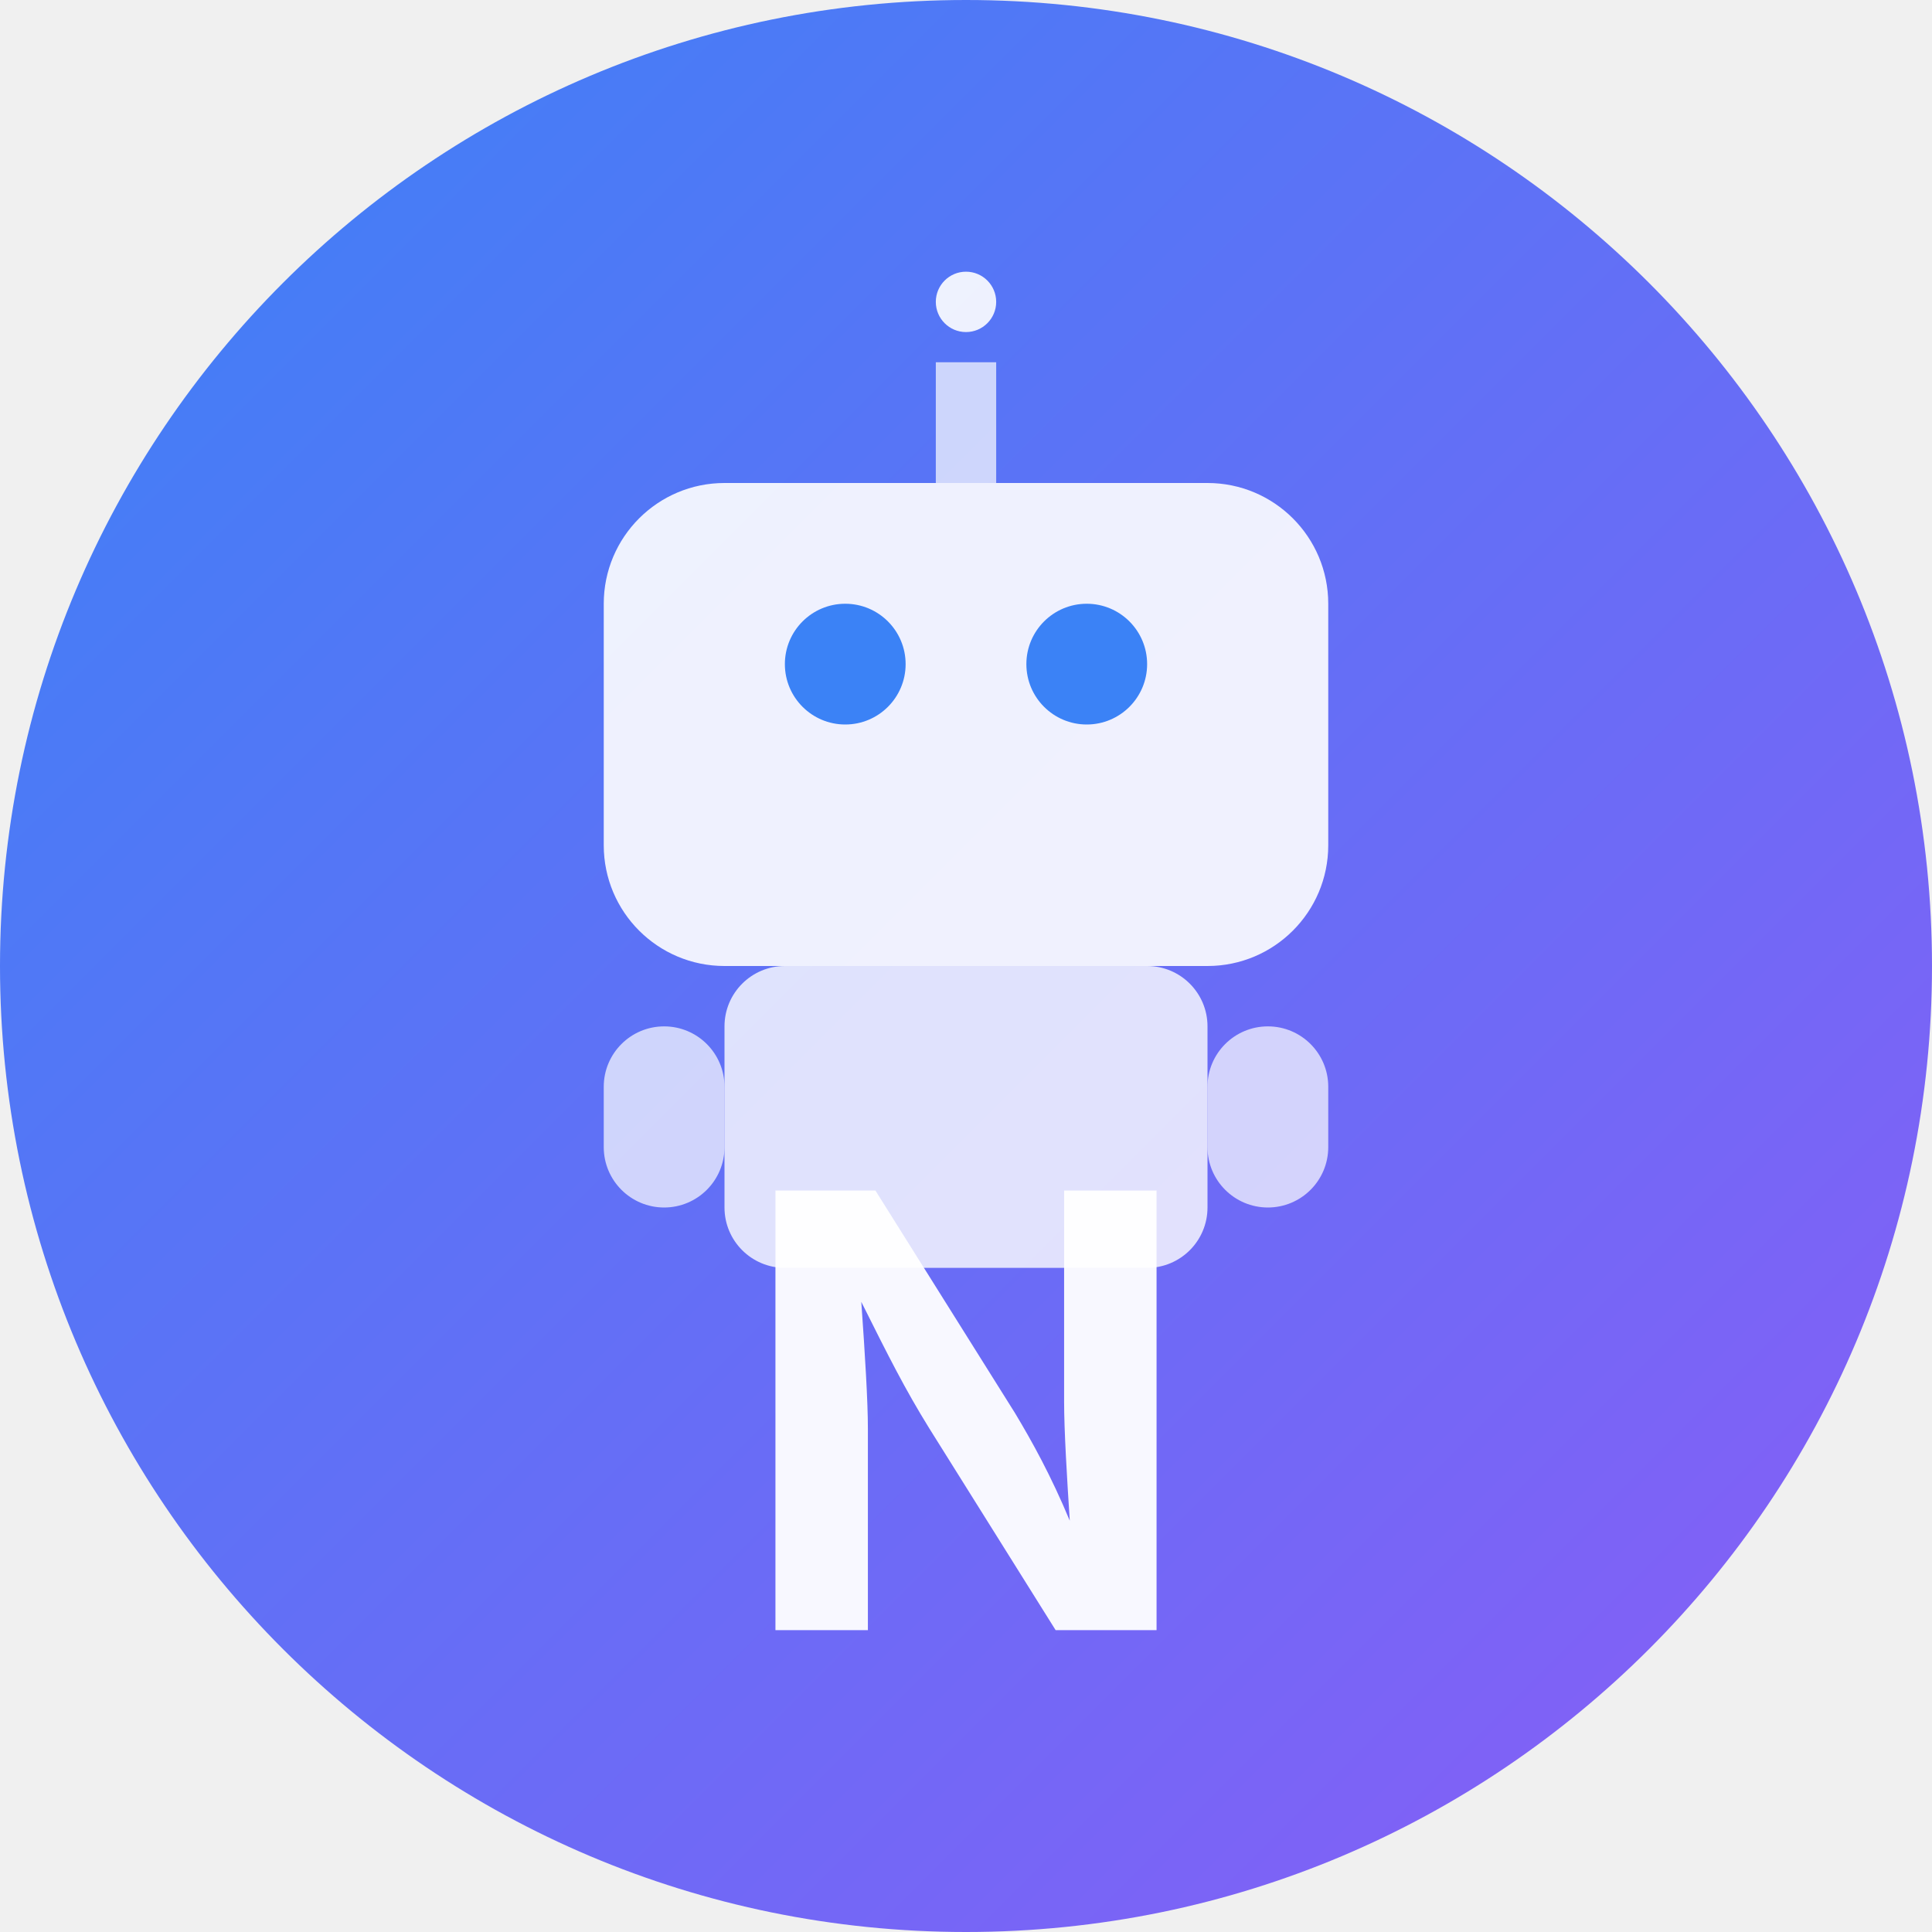
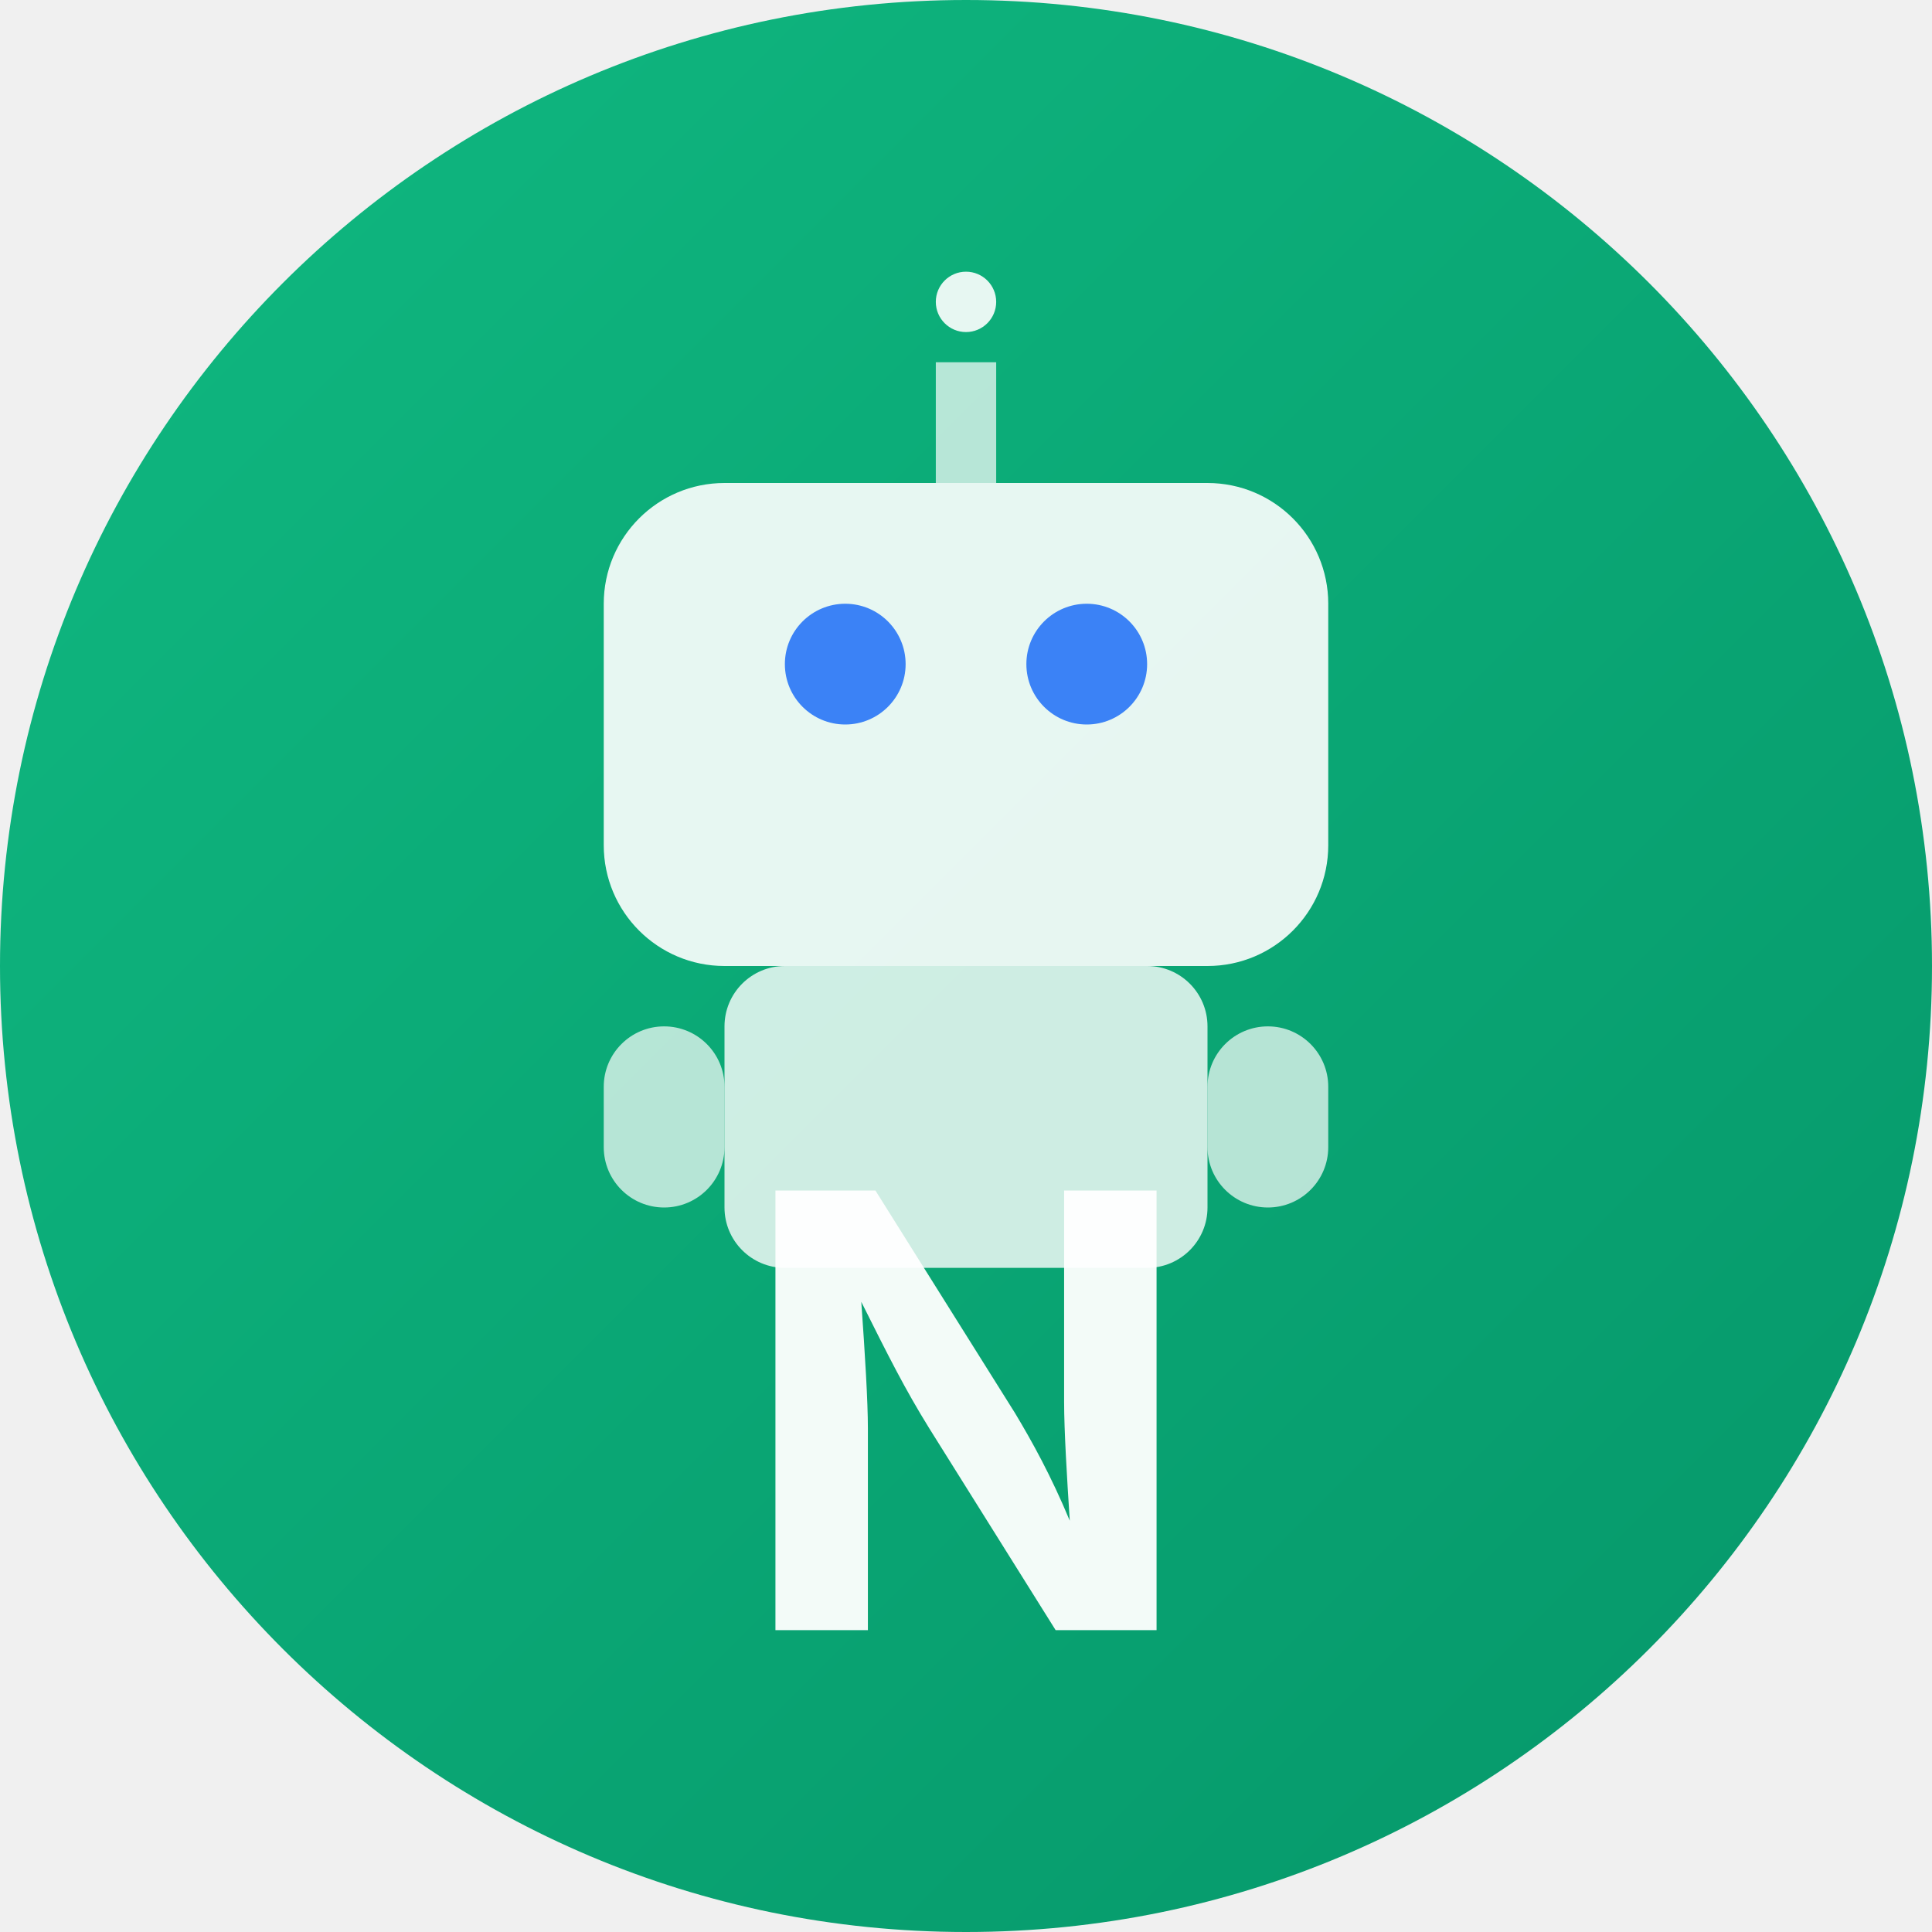
<svg xmlns="http://www.w3.org/2000/svg" width="32" height="32" viewBox="0 0 32 32" fill="none">
  <circle cx="16" cy="16" r="16" fill="url(#gradient)" />
  <defs>
    <linearGradient id="gradient" x1="0%" y1="0%" x2="100%" y2="100%">
-       <stop offset="0%" style="stop-color:#3B82F6;stop-opacity:1" />
-       <stop offset="100%" style="stop-color:#8B5CF6;stop-opacity:1" />
+       <stop offset="0%" style="stop-color:#10B981;stop-opacity:1" />
+       <stop offset="100%" style="stop-color:#059669;stop-opacity:1" />
    </linearGradient>
  </defs>
  <g transform="translate(16, 8)">
    <rect x="-6" y="0" width="12" height="8" rx="2" fill="white" opacity="0.9" />
    <circle cx="-2" cy="3" r="1" fill="#3B82F6" />
    <circle cx="2" cy="3" r="1" fill="#3B82F6" />
    <rect x="-0.5" y="-2" width="1" height="2" fill="white" opacity="0.7" />
    <circle cx="0" cy="-3" r="0.5" fill="white" opacity="0.9" />
    <rect x="-4" y="8" width="8" height="5" rx="1" fill="white" opacity="0.8" />
    <rect x="-6" y="9" width="2" height="3" rx="1" fill="white" opacity="0.7" />
    <rect x="4" y="9" width="2" height="3" rx="1" fill="white" opacity="0.7" />
  </g>
  <text x="16" y="27" text-anchor="middle" font-family="system-ui, -apple-system, sans-serif" font-size="10" font-weight="bold" fill="white" opacity="0.95">N</text>
</svg>
